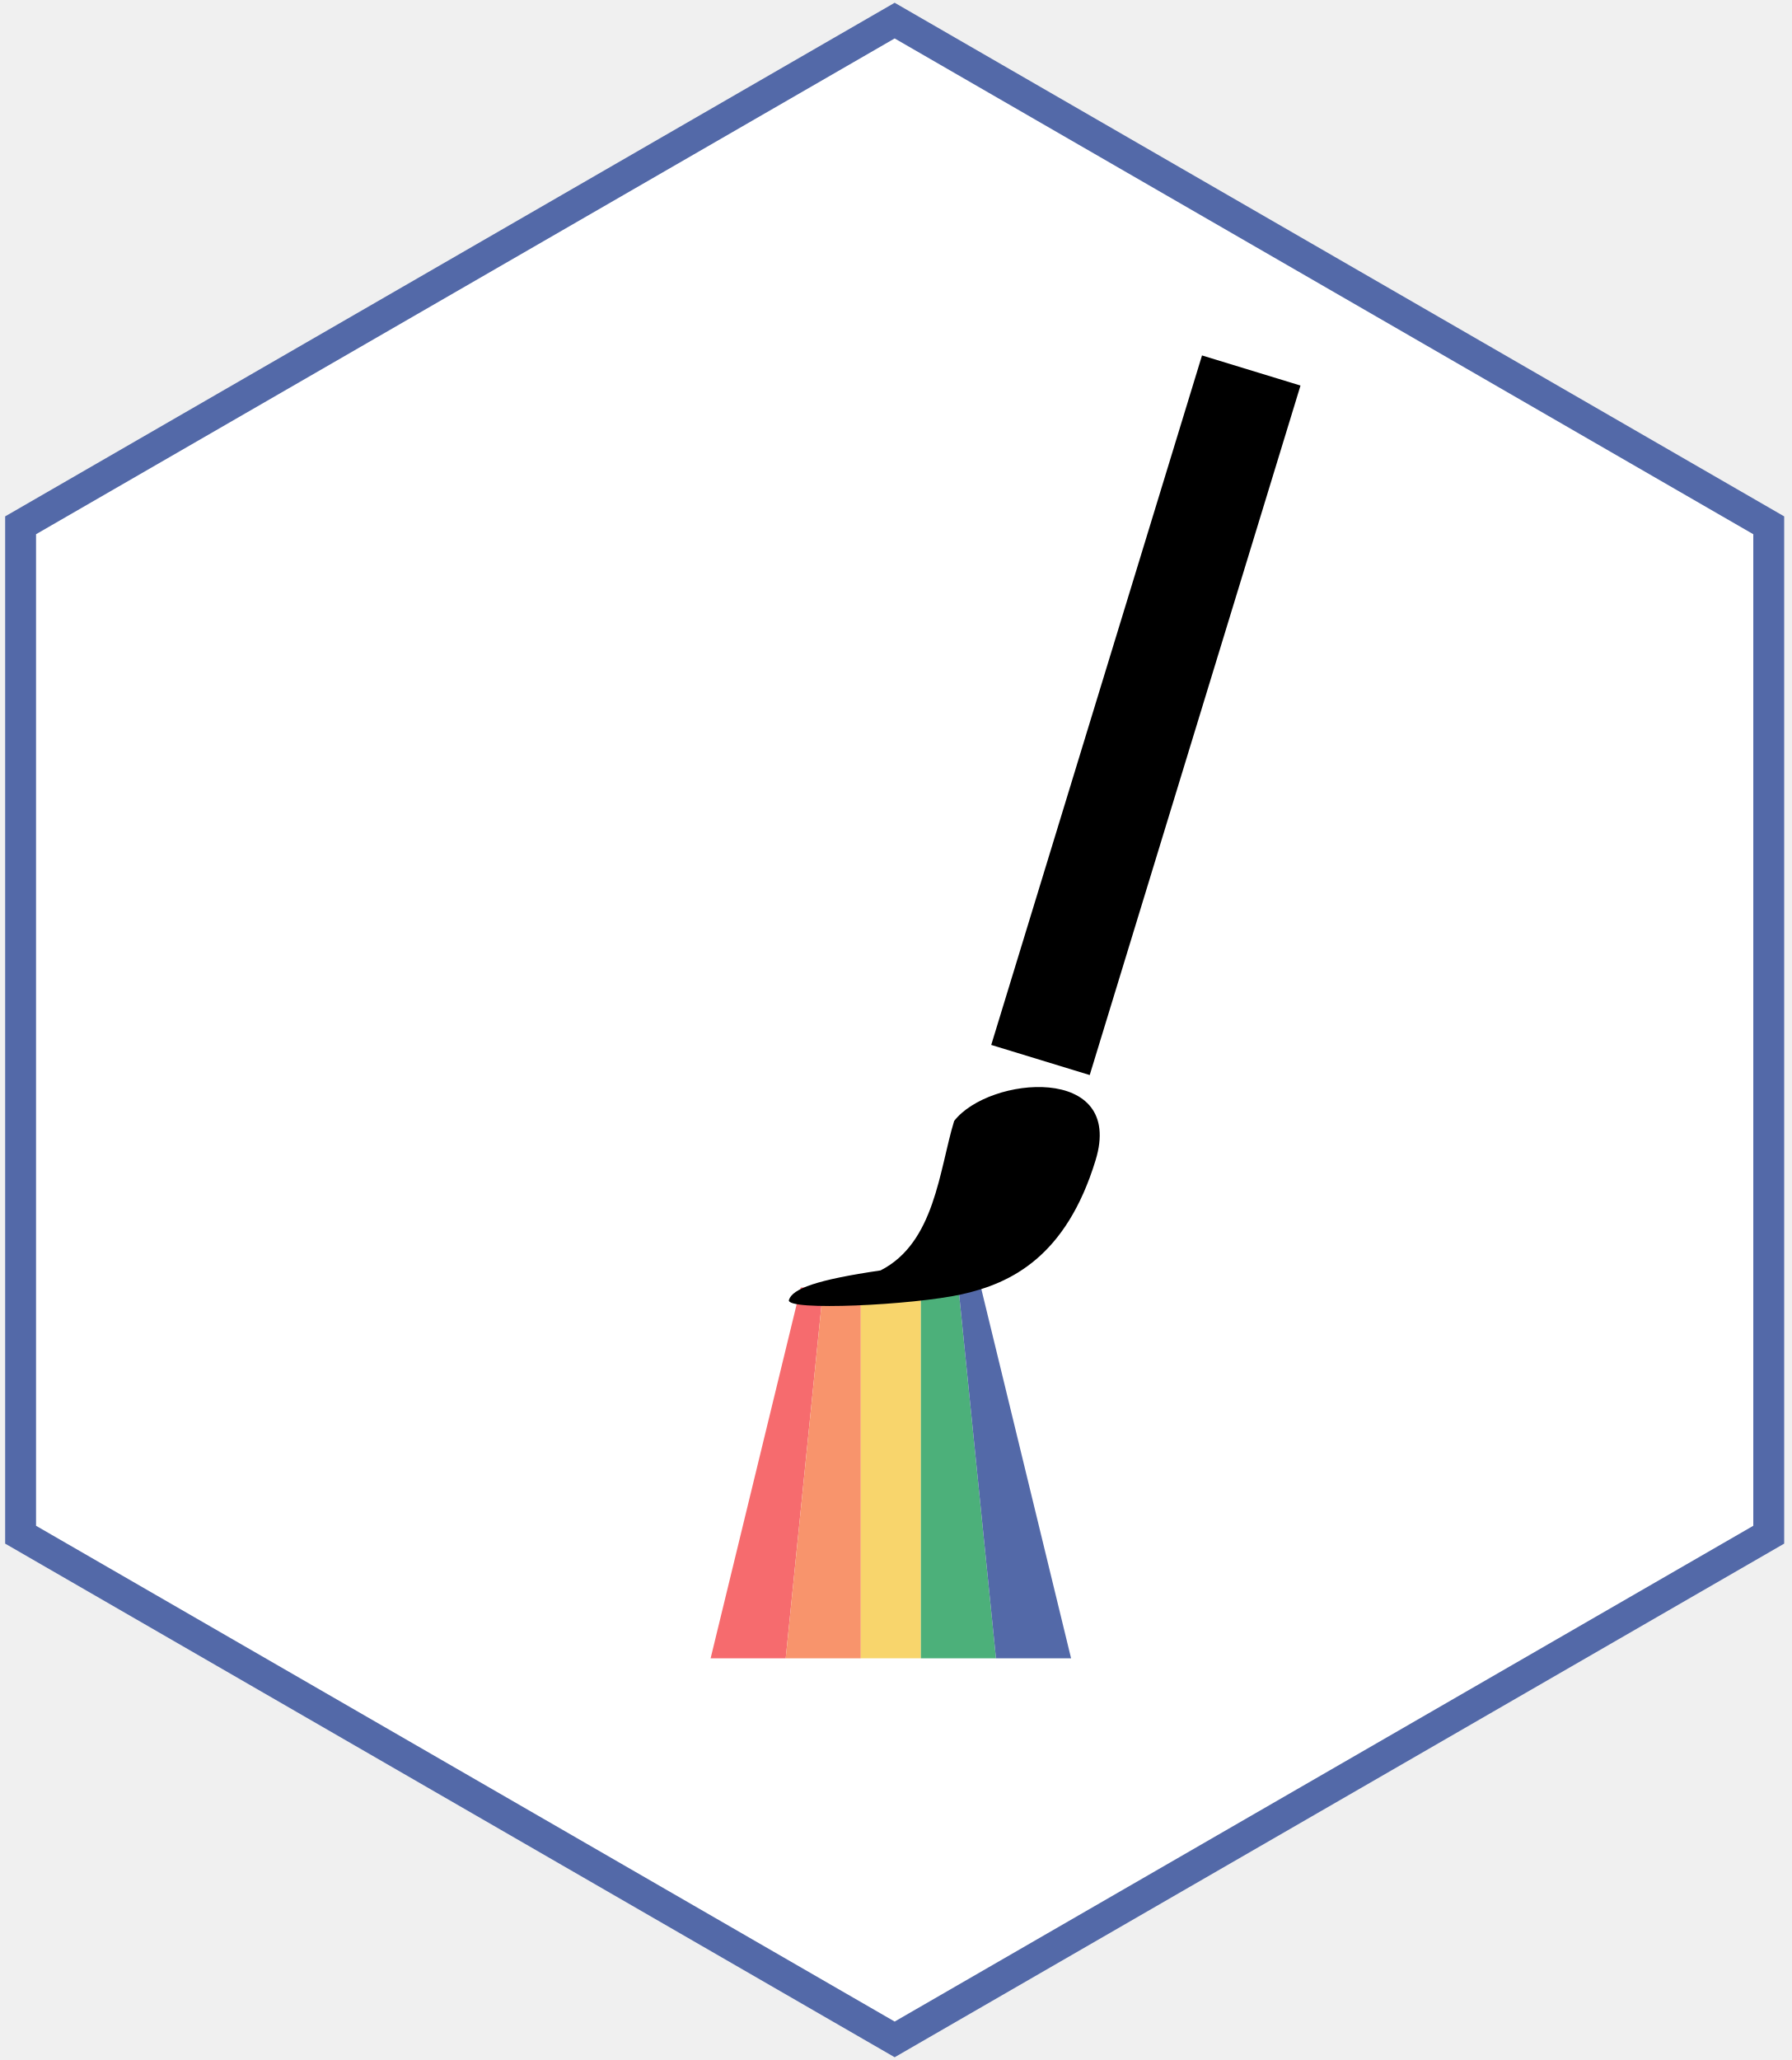
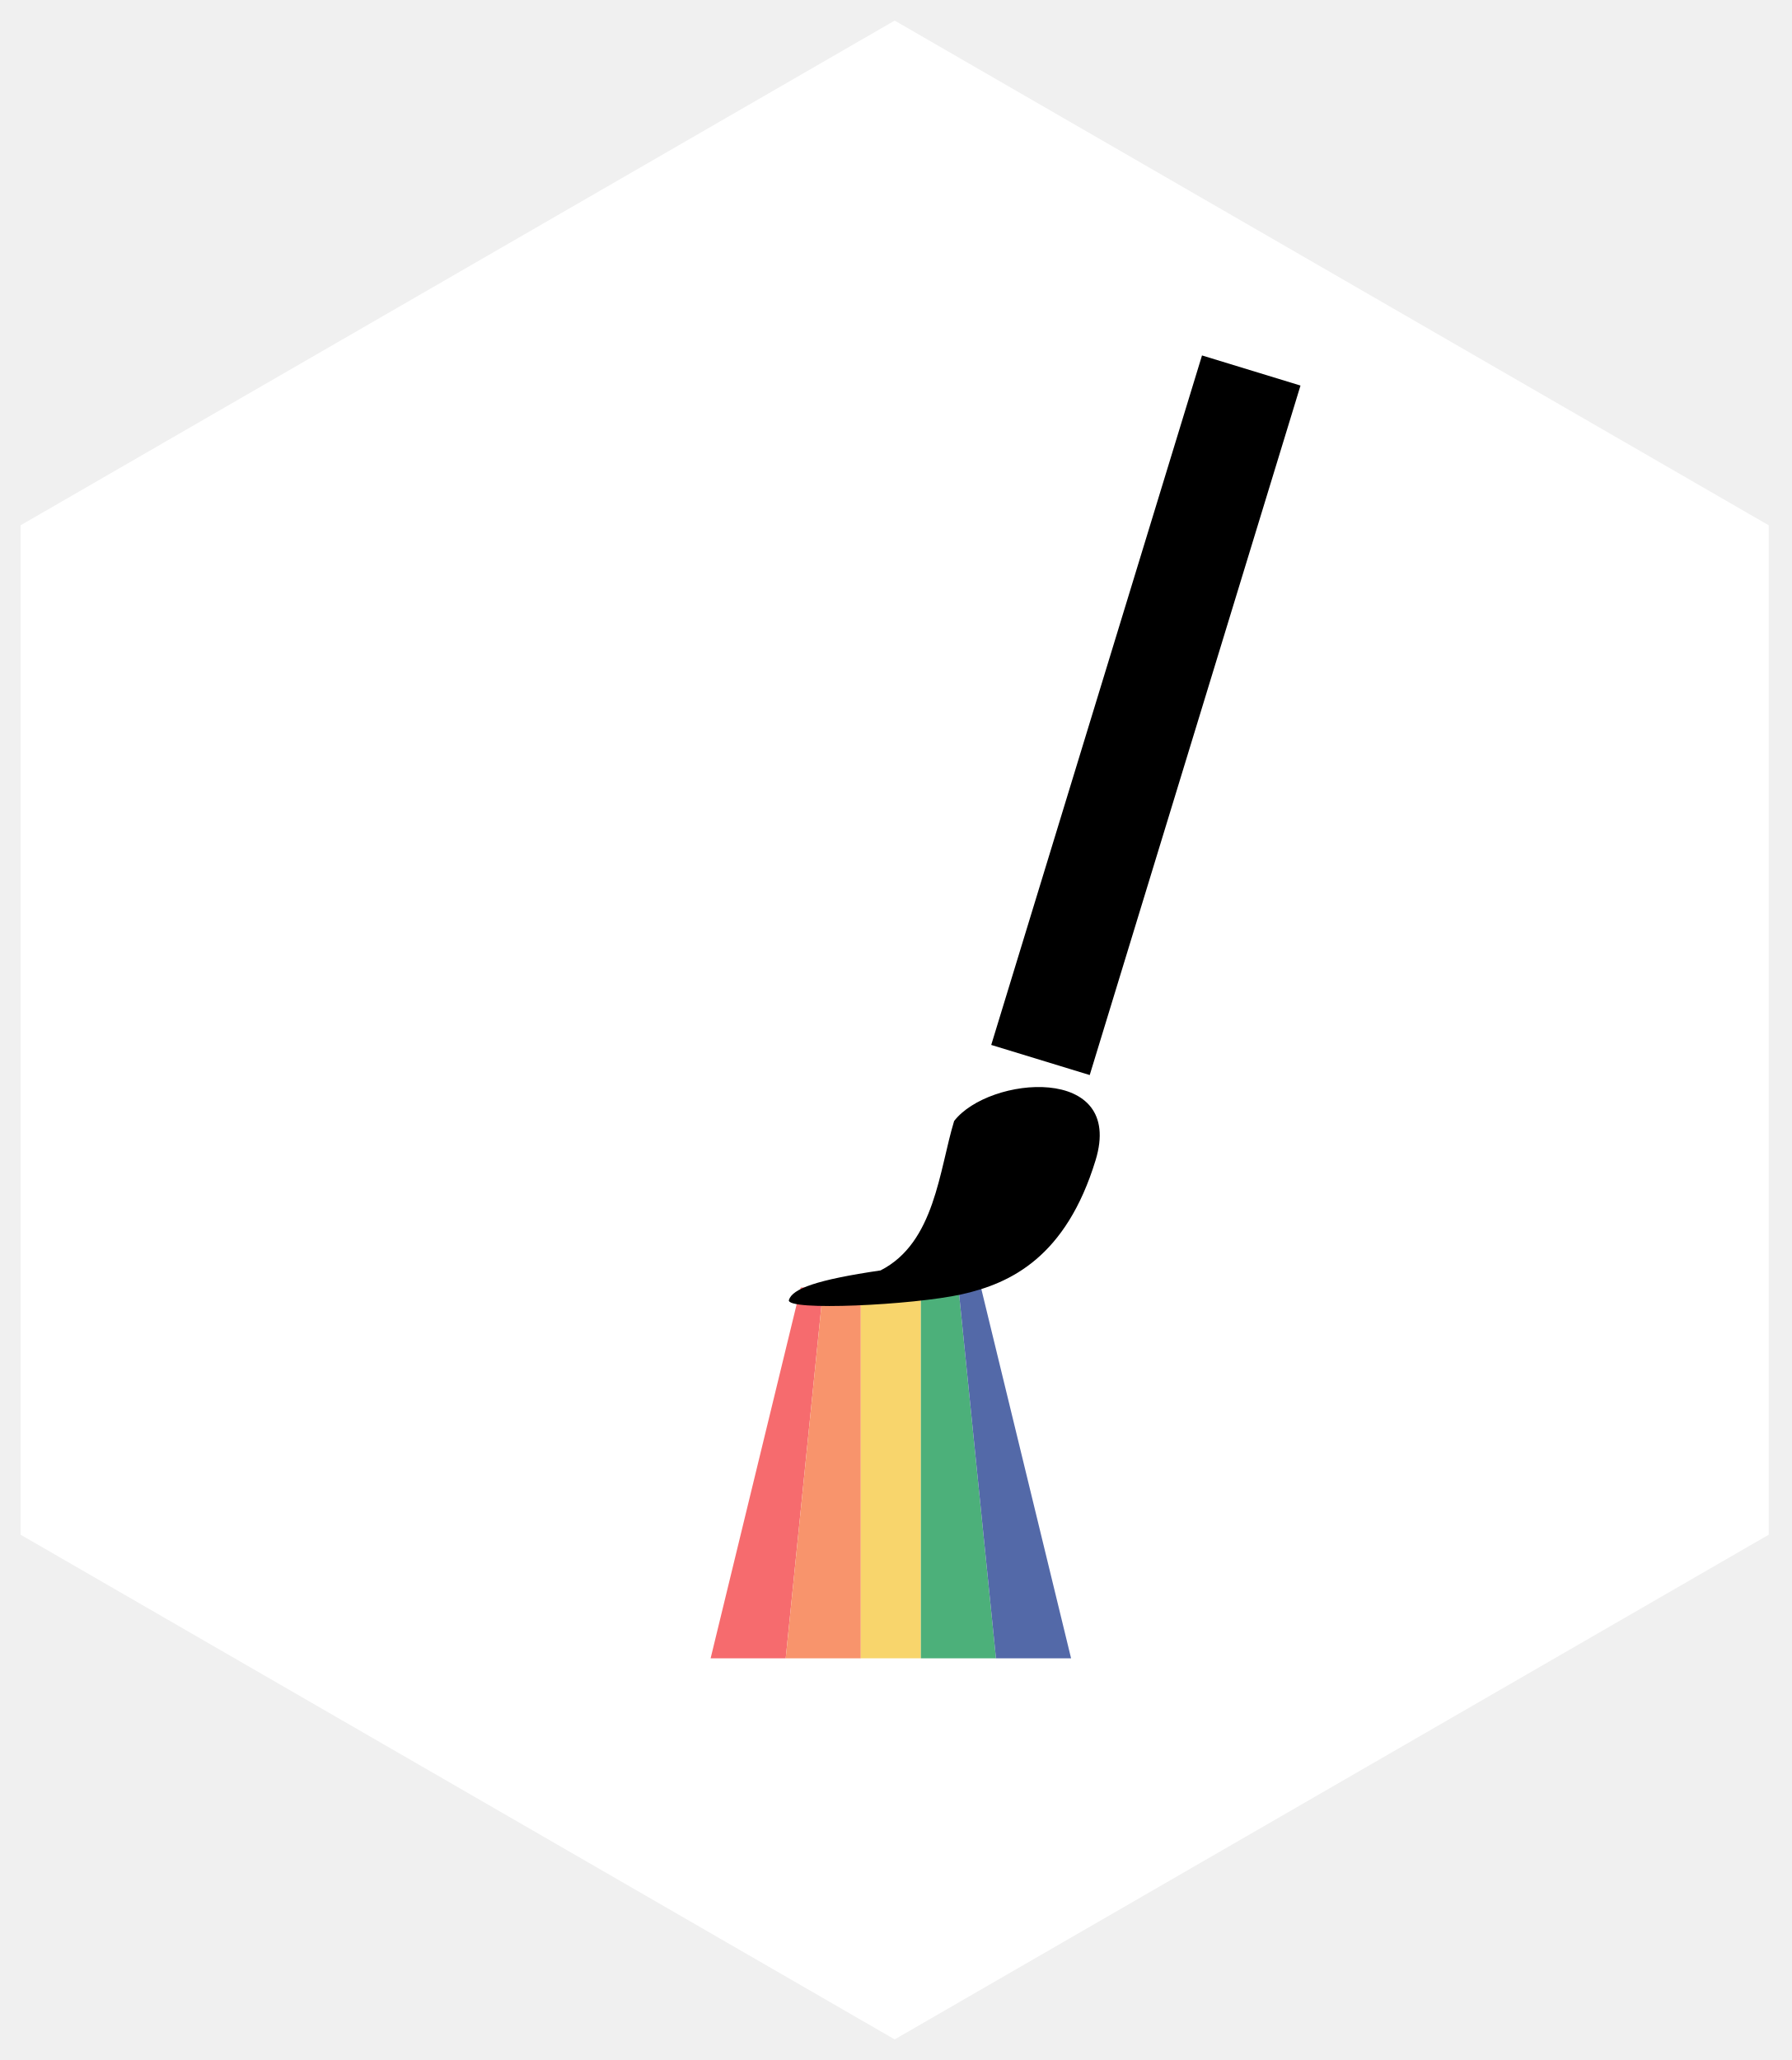
<svg xmlns="http://www.w3.org/2000/svg" viewBox="0 0 174 200" version="1.1">
  <defs />
  <g id="Page-1" stroke="none" stroke-width="1" fill="none" fill-rule="evenodd">
    <g id="Artboard" transform="translate(-622, -25)">
      <g id="design-skill" transform="translate(624, 27)">
-         <polygon id="skillHexagon" stroke="#5369a8" stroke-width="3" fill="#FFFFFF" points="84.87 0 169.741 49 169.741 147 84.87 196 -5.9507364e-14 147 -1.13686838e-13 49" />
+         <polygon id="skillHexagon" fill="#FFFFFF" points="84.87 0 169.741 49 169.741 147 84.87 196 -5.9507364e-14 147 -1.13686838e-13 49" />
        <g id="paintstroke" transform="translate(84.5, 141) rotate(-90) translate(-84.5, -141) translate(66.5, 123.5)">
          <polygon id="Rectangle-7" fill="#F66B6E" points="0 0 36 8.75 36 10.938 0 7.292" />
          <polygon id="Rectangle-7-Copy" fill="#F8946C" points="0 7.292 36 10.938 36 14.583 0 14.583" />
          <rect id="Rectangle-7-Copy-2" fill="#F8D56C" x="0" y="14.583" width="36" height="5.833" />
          <polygon id="Rectangle-7-Copy-3" fill="#4CB07A" points="0 20.417 36 20.417 36 24.062 0 27.708" />
          <polygon id="Rectangle-7-Copy-4" fill="#5369A8" points="0 27.708 36 24.062 36 26.25 0 35" />
        </g>
        <g id="paintbrush" transform="translate(100.5724, 80.46988) rotate(17) translate(-100.5724, -80.46988) translate(88.0724, 30.46988)" fill="#000000">
          <path d="M8.123,94.077 C12.392,89.958 10.714,83.076 10.714,78.116 C12.663,72.946 24.962,67.939 24.962,77.744 C24.962,87.549 20.6,91.572 16.357,93.981 C12.113,96.39 0.454,100.57 0.454,99.423 C0.454,98.276 2.469,96.758 8.123,94.077 Z" id="Rectangle-5" />
          <rect id="Rectangle-6" x="12" y="5.68434189e-14" width="10" height="70" />
        </g>
      </g>
    </g>
  </g>
</svg>
